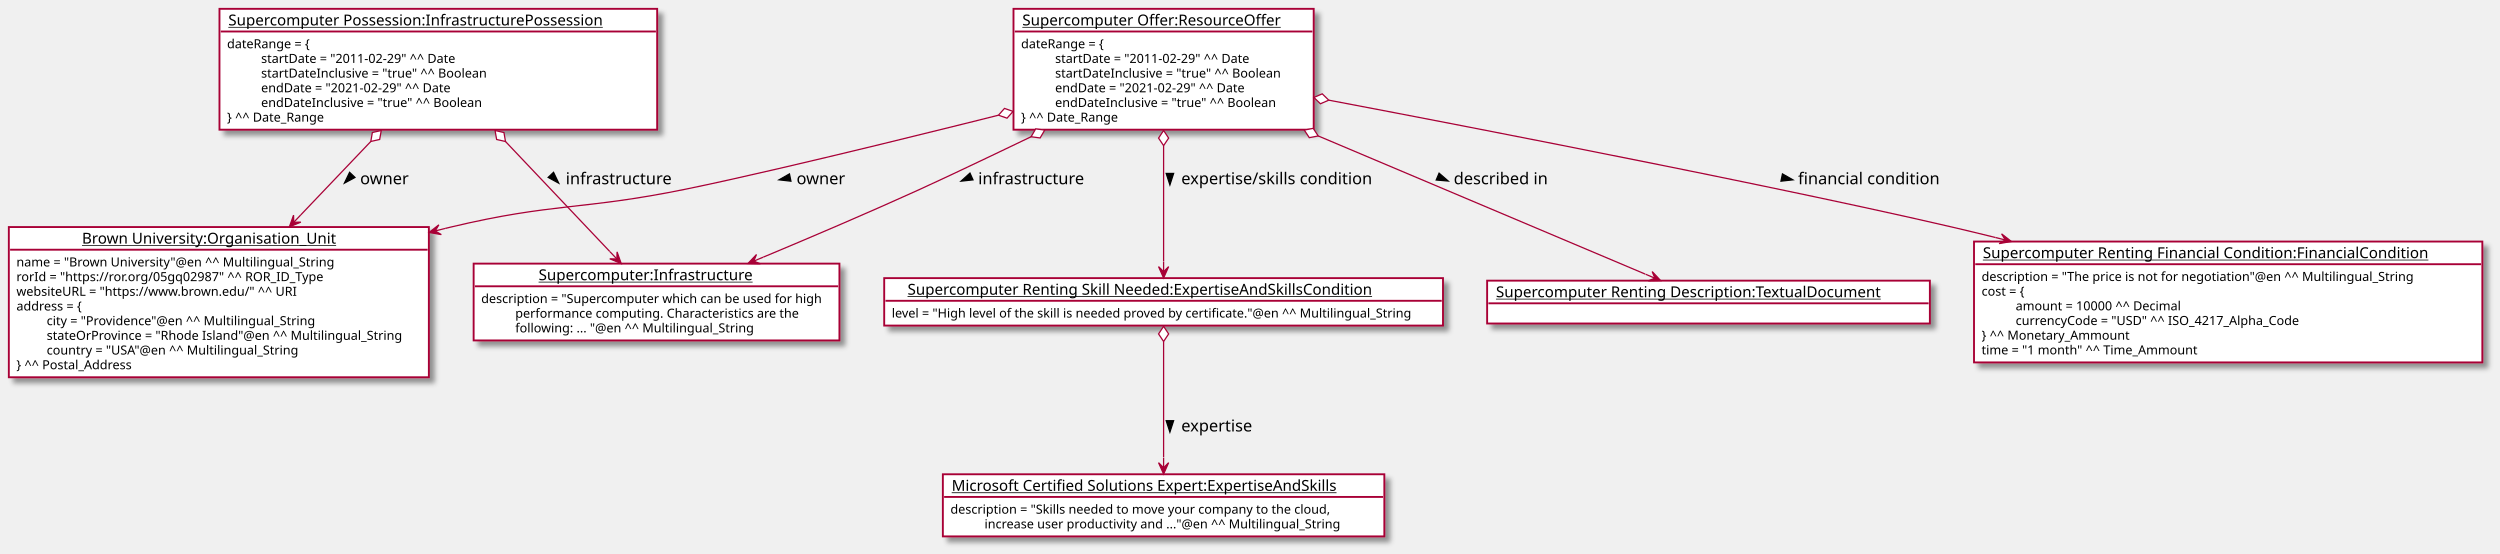
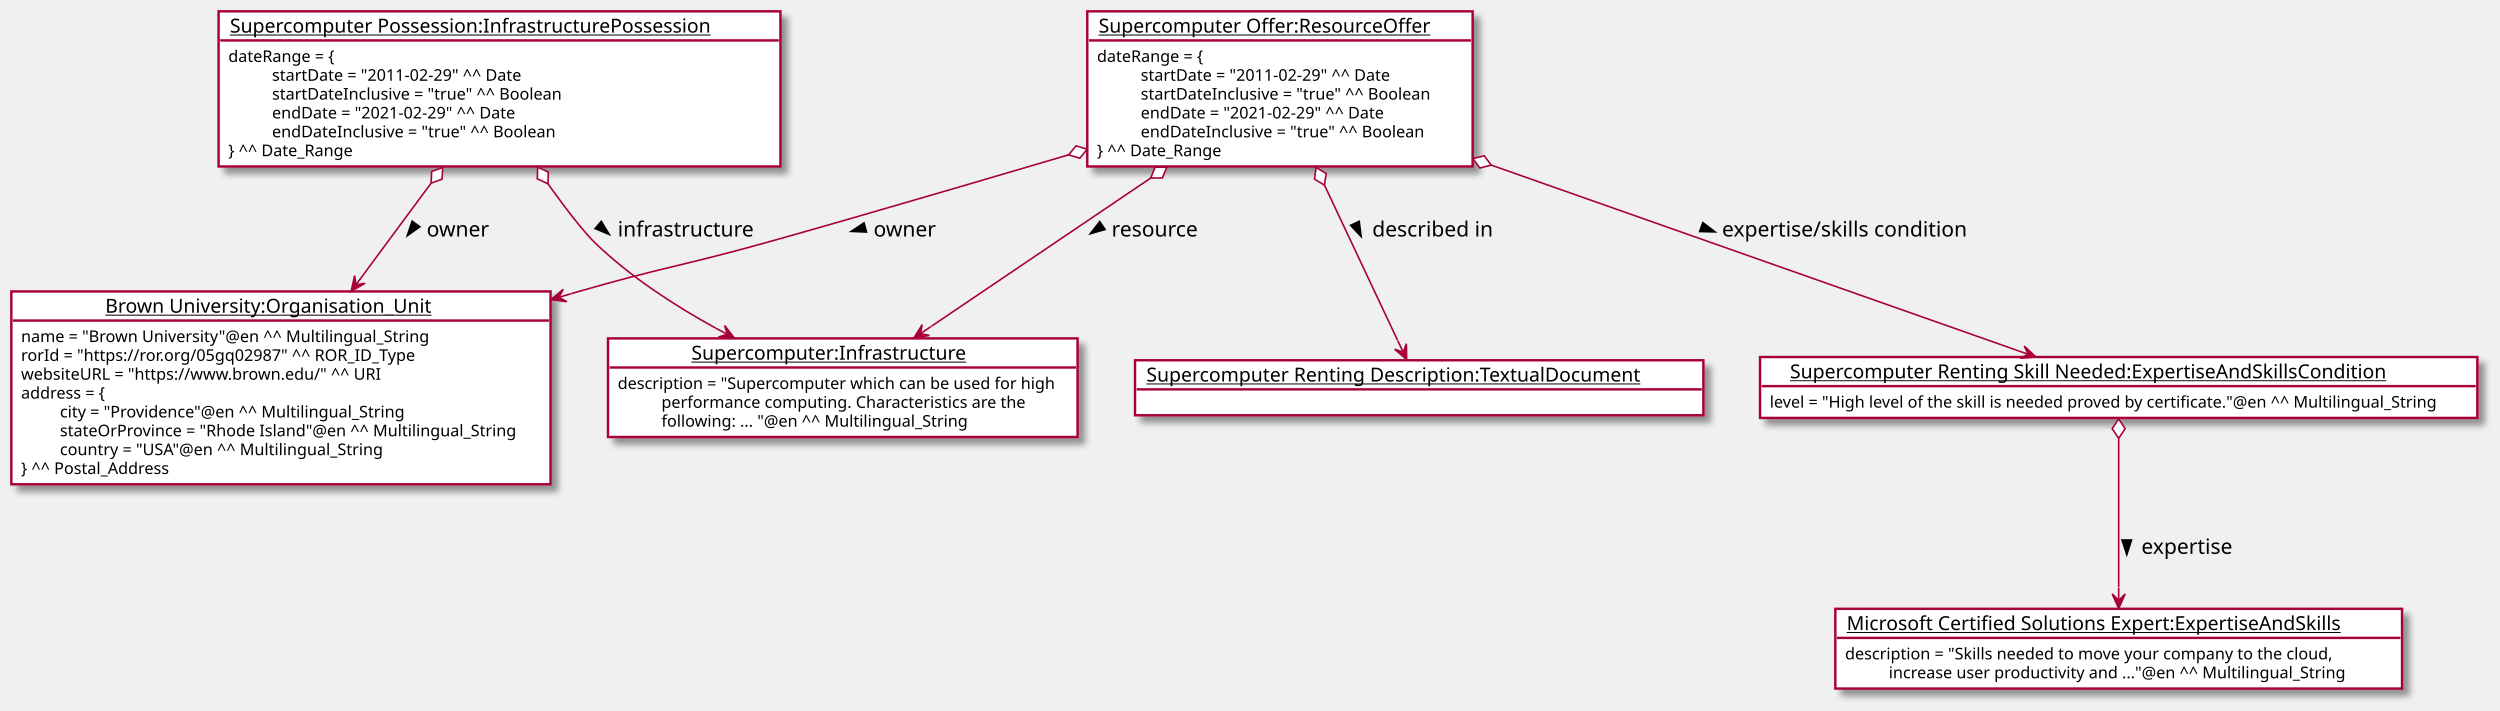
- <svg xmlns="http://www.w3.org/2000/svg" contentScriptType="application/ecmascript" contentStyleType="text/css" height="439px" preserveAspectRatio="none" style="width:1982px;height:439px;background:#FFFFFF;" version="1.1" viewBox="0 0 1982 439" width="1982px" zoomAndPan="magnify">
+ <svg xmlns="http://www.w3.org/2000/svg" contentScriptType="application/ecmascript" contentStyleType="text/css" height="439px" preserveAspectRatio="none" style="width:1544px;height:439px;background:#FFFFFF;" version="1.1" viewBox="0 0 1544 439" width="1544px" zoomAndPan="magnify">
  <defs>
-     <filter height="300%" id="fv8en51digped" width="300%" x="-1" y="-1">
+     <filter height="300%" id="f1id4v3w6nbj0g" width="300%" x="-1" y="-1">
      <feGaussianBlur result="blurOut" stdDeviation="2.0" />
      <feColorMatrix in="blurOut" result="blurOut2" type="matrix" values="0 0 0 0 0 0 0 0 0 0 0 0 0 0 0 0 0 0 .4 0" />
      <feOffset dx="4.0" dy="4.0" in="blurOut2" result="blurOut3" />
      <feBlend in="SourceGraphic" in2="blurOut3" mode="normal" />
    </filter>
  </defs>
  <g>
-     <rect fill="#FFFFFF" filter="url(#fv8en51digped)" height="60.891" style="stroke:#A80036;stroke-width:1.5;" width="290" x="375.5" y="209" />
+     <rect fill="#FFFFFF" filter="url(#f1id4v3w6nbj0g)" height="60.891" style="stroke:#A80036;stroke-width:1.5;" width="290" x="375.5" y="209" />
    <text fill="#000000" font-family="sans-serif" font-size="12" lengthAdjust="spacing" text-decoration="underline" textLength="187" x="427" y="222.139">Supercomputer:Infrastructure</text>
    <line style="stroke:#A80036;stroke-width:1.5;" x1="376.5" x2="664.5" y1="226.969" y2="226.969" />
    <text fill="#000000" font-family="sans-serif" font-size="10" lengthAdjust="spacing" textLength="278" x="381.5" y="240.251">description = "Supercomputer which can be used for high</text>
    <text fill="#000000" font-family="sans-serif" font-size="10" lengthAdjust="spacing" textLength="233" x="408.5" y="251.892">performance computing. Characteristics are the</text>
    <text fill="#000000" font-family="sans-serif" font-size="10" lengthAdjust="spacing" textLength="197" x="408.5" y="263.532">following: ... "@en ^^ Multilingual_String</text>
-     <rect fill="#FFFFFF" filter="url(#fv8en51digped)" height="119.094" style="stroke:#A80036;stroke-width:1.5;" width="333" x="7" y="180" />
+     <rect fill="#FFFFFF" filter="url(#f1id4v3w6nbj0g)" height="119.094" style="stroke:#A80036;stroke-width:1.5;" width="333" x="7" y="180" />
    <text fill="#000000" font-family="sans-serif" font-size="12" lengthAdjust="spacing" text-decoration="underline" textLength="217" x="65" y="193.139">Brown University:Organisation_Unit</text>
    <line style="stroke:#A80036;stroke-width:1.5;" x1="8" x2="339" y1="197.969" y2="197.969" />
    <text fill="#000000" font-family="sans-serif" font-size="10" lengthAdjust="spacing" textLength="267" x="13" y="211.251">name = "Brown University"@en ^^ Multilingual_String</text>
    <text fill="#000000" font-family="sans-serif" font-size="10" lengthAdjust="spacing" textLength="259" x="13" y="222.892">rorId = "https://ror.org/05gq02987" ^^ ROR_ID_Type</text>
    <text fill="#000000" font-family="sans-serif" font-size="10" lengthAdjust="spacing" textLength="237" x="13" y="234.532">websiteURL = "https://www.brown.edu/" ^^ URI</text>
    <text fill="#000000" font-family="sans-serif" font-size="10" lengthAdjust="spacing" textLength="58" x="13" y="246.173">address = {</text>
    <text fill="#000000" font-family="sans-serif" font-size="10" lengthAdjust="spacing" textLength="227" x="37" y="257.813">city = "Providence"@en ^^ Multilingual_String</text>
    <text fill="#000000" font-family="sans-serif" font-size="10" lengthAdjust="spacing" textLength="297" x="37" y="269.454">stateOrProvince = "Rhode Island"@en ^^ Multilingual_String</text>
    <text fill="#000000" font-family="sans-serif" font-size="10" lengthAdjust="spacing" textLength="215" x="37" y="281.095">country = "USA"@en ^^ Multilingual_String</text>
    <text fill="#000000" font-family="sans-serif" font-size="10" lengthAdjust="spacing" textLength="102" x="13" y="292.735">} ^^ Postal_Address</text>
-     <rect fill="#FFFFFF" filter="url(#fv8en51digped)" height="95.812" style="stroke:#A80036;stroke-width:1.5;" width="347" x="174" y="7" />
-     <text fill="#000000" font-family="sans-serif" font-size="12" lengthAdjust="spacing" text-decoration="underline" textLength="333" x="181" y="20.139">Supercomputer Possession:InfrastructurePossession</text>
-     <line style="stroke:#A80036;stroke-width:1.5;" x1="175" x2="520" y1="24.969" y2="24.969" />
-     <text fill="#000000" font-family="sans-serif" font-size="10" lengthAdjust="spacing" textLength="73" x="180" y="38.251">dateRange = {</text>
-     <text fill="#000000" font-family="sans-serif" font-size="10" lengthAdjust="spacing" textLength="173" x="207" y="49.892">startDate = "2011-02-29" ^^ Date</text>
-     <text fill="#000000" font-family="sans-serif" font-size="10" lengthAdjust="spacing" textLength="193" x="207" y="61.532">startDateInclusive = "true" ^^ Boolean</text>
-     <text fill="#000000" font-family="sans-serif" font-size="10" lengthAdjust="spacing" textLength="168" x="207" y="73.173">endDate = "2021-02-29" ^^ Date</text>
-     <text fill="#000000" font-family="sans-serif" font-size="10" lengthAdjust="spacing" textLength="188" x="207" y="84.814">endDateInclusive = "true" ^^ Boolean</text>
-     <text fill="#000000" font-family="sans-serif" font-size="10" lengthAdjust="spacing" textLength="88" x="180" y="96.454">} ^^ Date_Range</text>
-     <rect fill="#FFFFFF" filter="url(#fv8en51digped)" height="95.812" style="stroke:#A80036;stroke-width:1.5;" width="238" x="803.5" y="7" />
-     <text fill="#000000" font-family="sans-serif" font-size="12" lengthAdjust="spacing" text-decoration="underline" textLength="224" x="810.5" y="20.139">Supercomputer Offer:ResourceOffer</text>
-     <line style="stroke:#A80036;stroke-width:1.5;" x1="804.5" x2="1040.5" y1="24.969" y2="24.969" />
-     <text fill="#000000" font-family="sans-serif" font-size="10" lengthAdjust="spacing" textLength="73" x="809.5" y="38.251">dateRange = {</text>
-     <text fill="#000000" font-family="sans-serif" font-size="10" lengthAdjust="spacing" textLength="173" x="836.5" y="49.892">startDate = "2011-02-29" ^^ Date</text>
-     <text fill="#000000" font-family="sans-serif" font-size="10" lengthAdjust="spacing" textLength="193" x="836.5" y="61.532">startDateInclusive = "true" ^^ Boolean</text>
-     <text fill="#000000" font-family="sans-serif" font-size="10" lengthAdjust="spacing" textLength="168" x="836.5" y="73.173">endDate = "2021-02-29" ^^ Date</text>
-     <text fill="#000000" font-family="sans-serif" font-size="10" lengthAdjust="spacing" textLength="188" x="836.5" y="84.814">endDateInclusive = "true" ^^ Boolean</text>
-     <text fill="#000000" font-family="sans-serif" font-size="10" lengthAdjust="spacing" textLength="88" x="809.5" y="96.454">} ^^ Date_Range</text>
-     <rect fill="#FFFFFF" filter="url(#fv8en51digped)" height="95.812" style="stroke:#A80036;stroke-width:1.5;" width="403" x="1565" y="191.5" />
-     <text fill="#000000" font-family="sans-serif" font-size="12" lengthAdjust="spacing" text-decoration="underline" textLength="389" x="1572" y="204.639">Supercomputer Renting Financial Condition:FinancialCondition</text>
-     <line style="stroke:#A80036;stroke-width:1.5;" x1="1566" x2="1967" y1="209.469" y2="209.469" />
-     <text fill="#000000" font-family="sans-serif" font-size="10" lengthAdjust="spacing" textLength="354" x="1571" y="222.751">description = "The price is not for negotiation"@en ^^ Multilingual_String</text>
-     <text fill="#000000" font-family="sans-serif" font-size="10" lengthAdjust="spacing" textLength="40" x="1571" y="234.392">cost = {</text>
-     <text fill="#000000" font-family="sans-serif" font-size="10" lengthAdjust="spacing" textLength="143" x="1598" y="246.032">amount = 10000 ^^ Decimal</text>
-     <text fill="#000000" font-family="sans-serif" font-size="10" lengthAdjust="spacing" textLength="247" x="1598" y="257.673">currencyCode = "USD" ^^ ISO_4217_Alpha_Code</text>
-     <text fill="#000000" font-family="sans-serif" font-size="10" lengthAdjust="spacing" textLength="129" x="1571" y="269.313">} ^^ Monetary_Ammount</text>
-     <text fill="#000000" font-family="sans-serif" font-size="10" lengthAdjust="spacing" textLength="186" x="1571" y="280.954">time = "1 month" ^^ Time_Ammount</text>
-     <rect fill="#FFFFFF" filter="url(#fv8en51digped)" height="37.609" style="stroke:#A80036;stroke-width:1.5;" width="443" x="701" y="220.5" />
-     <text fill="#000000" font-family="sans-serif" font-size="12" lengthAdjust="spacing" text-decoration="underline" textLength="406" x="719.5" y="233.639">Supercomputer Renting Skill Needed:ExpertiseAndSkillsCondition</text>
-     <line style="stroke:#A80036;stroke-width:1.5;" x1="702" x2="1143" y1="238.469" y2="238.469" />
-     <text fill="#000000" font-family="sans-serif" font-size="10" lengthAdjust="spacing" textLength="431" x="707" y="251.751">level = "High level of the skill is needed proved by certificate."@en ^^ Multilingual_String</text>
-     <rect fill="#FFFFFF" filter="url(#fv8en51digped)" height="49.25" style="stroke:#A80036;stroke-width:1.5;" width="350" x="747.5" y="376" />
-     <text fill="#000000" font-family="sans-serif" font-size="12" lengthAdjust="spacing" text-decoration="underline" textLength="336" x="754.5" y="389.139">Microsoft Certified Solutions Expert:ExpertiseAndSkills</text>
-     <line style="stroke:#A80036;stroke-width:1.5;" x1="748.5" x2="1096.5" y1="393.969" y2="393.969" />
-     <text fill="#000000" font-family="sans-serif" font-size="10" lengthAdjust="spacing" textLength="313" x="753.5" y="407.251">description = "Skills needed to move your company to the cloud,</text>
-     <text fill="#000000" font-family="sans-serif" font-size="10" lengthAdjust="spacing" textLength="294" x="780.5" y="418.892">increase user productivity and ..."@en ^^ Multilingual_String</text>
-     <rect fill="#FFFFFF" filter="url(#fv8en51digped)" height="33.969" style="stroke:#A80036;stroke-width:1.5;" width="351" x="1179" y="222.5" />
-     <text fill="#000000" font-family="sans-serif" font-size="12" lengthAdjust="spacing" text-decoration="underline" textLength="337" x="1186" y="235.639">Supercomputer Renting Description:TextualDocument</text>
-     <line style="stroke:#A80036;stroke-width:1.5;" x1="1180" x2="1529" y1="240.469" y2="240.469" />
-     <path codeLine="34" d="M293.962,112.157 C293.962,112.157 256.43,151.52 238.42,170.41 " fill="none" id="SupercomputerPossession-BrownUniversity" style="stroke:#A80036;stroke-width:1.0;" />
-     <polygon fill="#A80036" points="229.42,179.85,238.525,176.094,232.869,176.23,232.733,170.575,229.42,179.85" style="stroke:#A80036;stroke-width:1.0;" />
-     <line style="stroke:#A80036;stroke-width:1.0;" x1="232.869" x2="238.395" y1="176.23" y2="170.44" />
-     <polygon fill="#FFFFFF" points="302.24,103.47,295.205,105.054,293.962,112.157,300.997,110.573,302.24,103.47" style="stroke:#A80036;stroke-width:1.0;" />
-     <polygon fill="#000000" points="273.05,145.185,281.418,140.667,277.164,136.611,273.05,145.185" style="stroke:#000000;stroke-width:1.0;" />
-     <text fill="#000000" font-family="sans-serif" font-size="13" lengthAdjust="spacing" textLength="38" x="285.5" y="146.067">owner</text>
-     <path codeLine="36" d="M400.752,112.183 C400.752,112.183 459.6,174.26 483.43,199.4 " fill="none" id="SupercomputerPossession-Supercomputer" style="stroke:#A80036;stroke-width:1.0;" />
-     <polygon fill="#A80036" points="492.5,208.96,489.208,199.678,489.059,205.332,483.404,205.183,492.5,208.96" style="stroke:#A80036;stroke-width:1.0;" />
-     <line style="stroke:#A80036;stroke-width:1.0;" x1="489.059" x2="483.555" y1="205.332" y2="199.525" />
-     <polygon fill="#FFFFFF" points="392.5,103.47,393.721,110.577,400.752,112.183,399.53,105.076,392.5,103.47" style="stroke:#A80036;stroke-width:1.0;" />
-     <polygon fill="#000000" points="442.94,145.195,438.85,136.609,434.584,140.653,442.94,145.195" style="stroke:#000000;stroke-width:1.0;" />
-     <text fill="#000000" font-family="sans-serif" font-size="13" lengthAdjust="spacing" textLength="86" x="448.5" y="146.067">infrastructure</text>
-     <path codeLine="51" d="M791.56,91.334 C791.56,91.334 626.05,133.14 543.5,150 C461.46,166.76 438.96,160.59 357.5,180 C355.98,180.36 354.46,180.73 352.94,181.1 " fill="none" id="SupercomputerOffer-BrownUniversity" style="stroke:#A80036;stroke-width:1.0;" />
-     <polygon fill="#A80036" points="340.18,184.32,349.886,185.992,345.027,183.094,347.925,178.236,340.18,184.32" style="stroke:#A80036;stroke-width:1.0;" />
-     <line style="stroke:#A80036;stroke-width:1.0;" x1="345.027" x2="352.785" y1="183.094" y2="181.14" />
-     <polygon fill="#FFFFFF" points="803.17,88.3,796.354,85.947,791.56,91.334,798.376,93.687,803.17,88.3" style="stroke:#A80036;stroke-width:1.0;" />
-     <polygon fill="#000000" points="617.601,142.569,627.052,143.635,625.874,137.876,617.601,142.569" style="stroke:#000000;stroke-width:1.0;" />
-     <text fill="#000000" font-family="sans-serif" font-size="13" lengthAdjust="spacing" textLength="38" x="631.5" y="146.067">owner</text>
-     <path codeLine="53" d="M817.455,108.401 C817.455,108.401 757.85,137.11 729.5,150 C688.88,168.48 643.3,187.92 605.1,203.87 " fill="none" id="SupercomputerOffer-Supercomputer" style="stroke:#A80036;stroke-width:1.0;" />
-     <polygon fill="#A80036" points="592.97,208.92,602.816,209.151,597.585,206.997,599.739,201.766,592.97,208.92" style="stroke:#A80036;stroke-width:1.0;" />
-     <line style="stroke:#A80036;stroke-width:1.0;" x1="597.585" x2="604.97" y1="206.997" y2="203.92" />
-     <polygon fill="#FFFFFF" points="828.24,103.14,821.094,102.175,817.455,108.401,824.601,109.365,828.24,103.14" style="stroke:#A80036;stroke-width:1.0;" />
-     <polygon fill="#000000" points="761.94,143.617,771.394,142.588,768.984,137.227,761.94,143.617" style="stroke:#000000;stroke-width:1.0;" />
-     <text fill="#000000" font-family="sans-serif" font-size="13" lengthAdjust="spacing" textLength="86" x="775.5" y="146.067">infrastructure</text>
-     <path codeLine="64" d="M1053.454,79.413 C1053.454,79.413 1378.22,140.64 1547.5,180 C1558.76,182.62 1570.32,185.41 1581.96,188.29 " fill="none" id="SupercomputerOffer-SupercomputerRentingFinancialCondition" style="stroke:#A80036;stroke-width:1.0;" />
-     <polygon fill="#A80036" points="1594.62,191.45,1586.862,185.382,1589.77,190.235,1584.918,193.143,1594.62,191.45" style="stroke:#A80036;stroke-width:1.0;" />
-     <line style="stroke:#A80036;stroke-width:1.0;" x1="1589.77" x2="1582.005" y1="190.235" y2="188.3" />
-     <polygon fill="#FFFFFF" points="1041.65,77.25,1046.831,82.266,1053.454,79.413,1048.273,74.397,1041.65,77.25" style="stroke:#A80036;stroke-width:1.0;" />
-     <polygon fill="#000000" points="1421.397,142.575,1413.131,137.872,1411.945,143.629,1421.397,142.575" style="stroke:#000000;stroke-width:1.0;" />
-     <text fill="#000000" font-family="sans-serif" font-size="13" lengthAdjust="spacing" textLength="114" x="1425.5" y="146.067">financial condition</text>
-     <path codeLine="70" d="M922.5,115.47 C922.5,115.47 922.5,182.4 922.5,207.14 " fill="none" id="SupercomputerOffer-SupercomputerRentingSkillNeeded" style="stroke:#A80036;stroke-width:1.0;" />
-     <polygon fill="#A80036" points="922.5,220.37,926.5,211.37,922.5,215.37,918.5,211.37,922.5,220.37" style="stroke:#A80036;stroke-width:1.0;" />
-     <line style="stroke:#A80036;stroke-width:1.0;" x1="922.5" x2="922.5" y1="215.37" y2="207.37" />
-     <polygon fill="#FFFFFF" points="922.5,103.47,918.5,109.47,922.5,115.47,926.5,109.47,922.5,103.47" style="stroke:#A80036;stroke-width:1.0;" />
-     <polygon fill="#000000" points="927.5,146.566,930.439,137.521,924.561,137.521,927.5,146.566" style="stroke:#000000;stroke-width:1.0;" />
-     <text fill="#000000" font-family="sans-serif" font-size="13" lengthAdjust="spacing" textLength="155" x="936.5" y="146.067">expertise/skills condition</text>
-     <path codeLine="77" d="M922.5,270.74 C922.5,270.74 922.5,334.99 922.5,362.44 " fill="none" id="SupercomputerRentingSkillNeeded-MicrosoftCertifiedSolutionsExpert" style="stroke:#A80036;stroke-width:1.0;" />
-     <polygon fill="#A80036" points="922.5,375.81,926.5,366.81,922.5,370.81,918.5,366.81,922.5,375.81" style="stroke:#A80036;stroke-width:1.0;" />
-     <line style="stroke:#A80036;stroke-width:1.0;" x1="922.5" x2="922.5" y1="370.81" y2="362.81" />
-     <polygon fill="#FFFFFF" points="922.5,258.74,918.5,264.74,922.5,270.74,926.5,264.74,922.5,258.74" style="stroke:#A80036;stroke-width:1.0;" />
-     <polygon fill="#000000" points="927.5,342.566,930.439,333.521,924.561,333.521,927.5,342.566" style="stroke:#000000;stroke-width:1.0;" />
-     <text fill="#000000" font-family="sans-serif" font-size="13" lengthAdjust="spacing" textLength="59" x="936.5" y="342.067">expertise</text>
-     <path codeLine="82" d="M1045.086,107.785 C1045.086,107.785 1241.53,190.78 1304.3,217.29 " fill="none" id="SupercomputerOffer-SupercomputerRentingDescription" style="stroke:#A80036;stroke-width:1.0;" />
-     <polygon fill="#A80036" points="1316.58,222.48,1309.846,215.293,1311.974,220.534,1306.733,222.662,1316.58,222.48" style="stroke:#A80036;stroke-width:1.0;" />
-     <line style="stroke:#A80036;stroke-width:1.0;" x1="1311.974" x2="1304.61" y1="220.534" y2="217.42" />
-     <polygon fill="#FFFFFF" points="1034.03,103.12,1038.003,109.138,1045.086,107.785,1041.113,101.767,1034.03,103.12" style="stroke:#A80036;stroke-width:1.0;" />
-     <polygon fill="#000000" points="1148.106,143.512,1140.918,137.285,1138.63,142.7,1148.106,143.512" style="stroke:#000000;stroke-width:1.0;" />
-     <text fill="#000000" font-family="sans-serif" font-size="13" lengthAdjust="spacing" textLength="77" x="1152.5" y="146.067">described in</text>
+     <rect fill="#FFFFFF" filter="url(#f1id4v3w6nbj0g)" height="95.812" style="stroke:#A80036;stroke-width:1.5;" width="347" x="135" y="7" />
+     <text fill="#000000" font-family="sans-serif" font-size="12" lengthAdjust="spacing" text-decoration="underline" textLength="333" x="142" y="20.139">Supercomputer Possession:InfrastructurePossession</text>
+     <line style="stroke:#A80036;stroke-width:1.5;" x1="136" x2="481" y1="24.969" y2="24.969" />
+     <text fill="#000000" font-family="sans-serif" font-size="10" lengthAdjust="spacing" textLength="73" x="141" y="38.251">dateRange = {</text>
+     <text fill="#000000" font-family="sans-serif" font-size="10" lengthAdjust="spacing" textLength="173" x="168" y="49.892">startDate = "2011-02-29" ^^ Date</text>
+     <text fill="#000000" font-family="sans-serif" font-size="10" lengthAdjust="spacing" textLength="193" x="168" y="61.532">startDateInclusive = "true" ^^ Boolean</text>
+     <text fill="#000000" font-family="sans-serif" font-size="10" lengthAdjust="spacing" textLength="168" x="168" y="73.173">endDate = "2021-02-29" ^^ Date</text>
+     <text fill="#000000" font-family="sans-serif" font-size="10" lengthAdjust="spacing" textLength="188" x="168" y="84.814">endDateInclusive = "true" ^^ Boolean</text>
+     <text fill="#000000" font-family="sans-serif" font-size="10" lengthAdjust="spacing" textLength="88" x="141" y="96.454">} ^^ Date_Range</text>
+     <rect fill="#FFFFFF" filter="url(#f1id4v3w6nbj0g)" height="95.812" style="stroke:#A80036;stroke-width:1.5;" width="238" x="671.5" y="7" />
+     <text fill="#000000" font-family="sans-serif" font-size="12" lengthAdjust="spacing" text-decoration="underline" textLength="224" x="678.5" y="20.139">Supercomputer Offer:ResourceOffer</text>
+     <line style="stroke:#A80036;stroke-width:1.5;" x1="672.5" x2="908.5" y1="24.969" y2="24.969" />
+     <text fill="#000000" font-family="sans-serif" font-size="10" lengthAdjust="spacing" textLength="73" x="677.5" y="38.251">dateRange = {</text>
+     <text fill="#000000" font-family="sans-serif" font-size="10" lengthAdjust="spacing" textLength="173" x="704.5" y="49.892">startDate = "2011-02-29" ^^ Date</text>
+     <text fill="#000000" font-family="sans-serif" font-size="10" lengthAdjust="spacing" textLength="193" x="704.5" y="61.532">startDateInclusive = "true" ^^ Boolean</text>
+     <text fill="#000000" font-family="sans-serif" font-size="10" lengthAdjust="spacing" textLength="168" x="704.5" y="73.173">endDate = "2021-02-29" ^^ Date</text>
+     <text fill="#000000" font-family="sans-serif" font-size="10" lengthAdjust="spacing" textLength="188" x="704.5" y="84.814">endDateInclusive = "true" ^^ Boolean</text>
+     <text fill="#000000" font-family="sans-serif" font-size="10" lengthAdjust="spacing" textLength="88" x="677.5" y="96.454">} ^^ Date_Range</text>
+     <rect fill="#FFFFFF" filter="url(#f1id4v3w6nbj0g)" height="37.609" style="stroke:#A80036;stroke-width:1.5;" width="443" x="1087" y="220.5" />
+     <text fill="#000000" font-family="sans-serif" font-size="12" lengthAdjust="spacing" text-decoration="underline" textLength="406" x="1105.5" y="233.639">Supercomputer Renting Skill Needed:ExpertiseAndSkillsCondition</text>
+     <line style="stroke:#A80036;stroke-width:1.5;" x1="1088" x2="1529" y1="238.469" y2="238.469" />
+     <text fill="#000000" font-family="sans-serif" font-size="10" lengthAdjust="spacing" textLength="431" x="1093" y="251.751">level = "High level of the skill is needed proved by certificate."@en ^^ Multilingual_String</text>
+     <rect fill="#FFFFFF" filter="url(#f1id4v3w6nbj0g)" height="49.25" style="stroke:#A80036;stroke-width:1.5;" width="350" x="1133.5" y="376" />
+     <text fill="#000000" font-family="sans-serif" font-size="12" lengthAdjust="spacing" text-decoration="underline" textLength="336" x="1140.5" y="389.139">Microsoft Certified Solutions Expert:ExpertiseAndSkills</text>
+     <line style="stroke:#A80036;stroke-width:1.5;" x1="1134.5" x2="1482.5" y1="393.969" y2="393.969" />
+     <text fill="#000000" font-family="sans-serif" font-size="10" lengthAdjust="spacing" textLength="313" x="1139.5" y="407.251">description = "Skills needed to move your company to the cloud,</text>
+     <text fill="#000000" font-family="sans-serif" font-size="10" lengthAdjust="spacing" textLength="294" x="1166.5" y="418.892">increase user productivity and ..."@en ^^ Multilingual_String</text>
+     <rect fill="#FFFFFF" filter="url(#f1id4v3w6nbj0g)" height="33.969" style="stroke:#A80036;stroke-width:1.5;" width="351" x="701" y="222.5" />
+     <text fill="#000000" font-family="sans-serif" font-size="12" lengthAdjust="spacing" text-decoration="underline" textLength="337" x="708" y="235.639">Supercomputer Renting Description:TextualDocument</text>
+     <line style="stroke:#A80036;stroke-width:1.5;" x1="702" x2="1051" y1="240.469" y2="240.469" />
+     <path codeLine="34" d="M266.248,113.12 C266.248,113.12 238.13,151.13 224.68,169.31 " fill="none" id="SupercomputerPossession-BrownUniversity" style="stroke:#A80036;stroke-width:1.0;" />
+     <polygon fill="#A80036" points="216.89,179.85,225.456,174.99,219.862,175.829,219.022,170.235,216.89,179.85" style="stroke:#A80036;stroke-width:1.0;" />
+     <line style="stroke:#A80036;stroke-width:1.0;" x1="219.862" x2="224.62" y1="175.829" y2="169.395" />
+     <polygon fill="#FFFFFF" points="273.38,103.47,266.597,105.918,266.248,113.12,273.031,110.673,273.38,103.47" style="stroke:#A80036;stroke-width:1.0;" />
+     <polygon fill="#000000" points="251.526,145.586,259.268,140.062,254.543,136.567,251.526,145.586" style="stroke:#000000;stroke-width:1.0;" />
+     <text fill="#000000" font-family="sans-serif" font-size="13" lengthAdjust="spacing" textLength="38" x="263.5" y="146.067">owner</text>
+     <path codeLine="36" d="M338.401,113.47 C338.401,113.47 356.77,139.65 367.5,150 C389.05,170.78 416.39,188.58 441.99,202.65 " fill="none" id="SupercomputerPossession-Supercomputer" style="stroke:#A80036;stroke-width:1.0;" />
+     <polygon fill="#A80036" points="453.59,208.84,447.541,201.068,449.181,206.482,443.767,208.122,453.59,208.84" style="stroke:#A80036;stroke-width:1.0;" />
+     <line style="stroke:#A80036;stroke-width:1.0;" x1="449.181" x2="442.125" y1="206.482" y2="202.72" />
+     <polygon fill="#FFFFFF" points="332.08,103.27,331.84,110.477,338.401,113.47,338.64,106.263,332.08,103.27" style="stroke:#A80036;stroke-width:1.0;" />
+     <polygon fill="#000000" points="376.289,144.829,371.352,136.7,367.517,141.155,376.289,144.829" style="stroke:#000000;stroke-width:1.0;" />
+     <text fill="#000000" font-family="sans-serif" font-size="13" lengthAdjust="spacing" textLength="86" x="381.5" y="146.067">infrastructure</text>
+     <path codeLine="51" d="M659.974,95.621 C659.974,95.621 533.86,132.93 472.5,150 C421.61,164.16 408.24,165.33 357.5,180 C356,180.43 354.5,180.87 352.99,181.31 " fill="none" id="SupercomputerOffer-BrownUniversity" style="stroke:#A80036;stroke-width:1.0;" />
+     <polygon fill="#A80036" points="340.36,185.03,350.123,186.326,345.156,183.618,347.864,178.651,340.36,185.03" style="stroke:#A80036;stroke-width:1.0;" />
+     <line style="stroke:#A80036;stroke-width:1.0;" x1="345.156" x2="352.835" y1="183.618" y2="181.355" />
+     <polygon fill="#FFFFFF" points="671.47,92.18,664.575,90.068,659.974,95.621,666.869,97.733,671.47,92.18" style="stroke:#A80036;stroke-width:1.0;" />
+     <polygon fill="#000000" points="525.684,142.911,535.186,143.31,533.606,137.648,525.684,142.911" style="stroke:#000000;stroke-width:1.0;" />
+     <text fill="#000000" font-family="sans-serif" font-size="13" lengthAdjust="spacing" textLength="38" x="539.5" y="146.067">owner</text>
+     <path codeLine="53" d="M710.674,109.954 C710.674,109.954 613.95,175.33 575.33,201.44 " fill="none" id="SupercomputerOffer-Supercomputer" style="stroke:#A80036;stroke-width:1.0;" />
+     <polygon fill="#A80036" points="564.32,208.88,574.016,207.151,568.462,206.079,569.534,200.524,564.32,208.88" style="stroke:#A80036;stroke-width:1.0;" />
+     <line style="stroke:#A80036;stroke-width:1.0;" x1="568.462" x2="575.09" y1="206.079" y2="201.6" />
+     <polygon fill="#FFFFFF" points="720.62,103.24,713.409,103.282,710.674,109.954,717.885,109.912,720.62,103.24" style="stroke:#A80036;stroke-width:1.0;" />
+     <polygon fill="#000000" points="673.358,144.367,682.497,141.736,679.205,136.866,673.358,144.367" style="stroke:#000000;stroke-width:1.0;" />
+     <text fill="#000000" font-family="sans-serif" font-size="13" lengthAdjust="spacing" textLength="56" x="686.5" y="146.067">resource</text>
+     <path codeLine="59" d="M920.977,101.972 C920.977,101.972 1165.06,187.96 1245.05,216.15 " fill="none" id="SupercomputerOffer-SupercomputerRentingSkillNeeded" style="stroke:#A80036;stroke-width:1.0;" />
+     <polygon fill="#A80036" points="1257.36,220.48,1250.199,213.719,1252.644,218.82,1247.543,221.265,1257.36,220.48" style="stroke:#A80036;stroke-width:1.0;" />
+     <line style="stroke:#A80036;stroke-width:1.0;" x1="1252.644" x2="1245.1" y1="218.82" y2="216.16" />
+     <polygon fill="#FFFFFF" points="909.66,97.98,913.988,103.748,920.977,101.972,916.649,96.204,909.66,97.98" style="stroke:#A80036;stroke-width:1.0;" />
+     <polygon fill="#000000" points="1059.216,143.228,1051.661,137.45,1049.708,142.994,1059.216,143.228" style="stroke:#000000;stroke-width:1.0;" />
+     <text fill="#000000" font-family="sans-serif" font-size="13" lengthAdjust="spacing" textLength="155" x="1063.5" y="146.067">expertise/skills condition</text>
+     <path codeLine="66" d="M1308.5,270.74 C1308.5,270.74 1308.5,334.99 1308.5,362.44 " fill="none" id="SupercomputerRentingSkillNeeded-MicrosoftCertifiedSolutionsExpert" style="stroke:#A80036;stroke-width:1.0;" />
+     <polygon fill="#A80036" points="1308.5,375.81,1312.5,366.81,1308.5,370.81,1304.5,366.81,1308.5,375.81" style="stroke:#A80036;stroke-width:1.0;" />
+     <line style="stroke:#A80036;stroke-width:1.0;" x1="1308.5" x2="1308.5" y1="370.81" y2="362.81" />
+     <polygon fill="#FFFFFF" points="1308.5,258.74,1304.5,264.74,1308.5,270.74,1312.5,264.74,1308.5,258.74" style="stroke:#A80036;stroke-width:1.0;" />
+     <polygon fill="#000000" points="1313.5,342.566,1316.439,333.521,1310.561,333.521,1313.5,342.566" style="stroke:#000000;stroke-width:1.0;" />
+     <text fill="#000000" font-family="sans-serif" font-size="13" lengthAdjust="spacing" textLength="59" x="1322.5" y="342.067">expertise</text>
+     <path codeLine="71" d="M817.987,114.324 C817.987,114.324 851.24,184.9 863.14,210.15 " fill="none" id="SupercomputerOffer-SupercomputerRentingDescription" style="stroke:#A80036;stroke-width:1.0;" />
+     <polygon fill="#A80036" points="868.78,222.12,868.565,212.274,866.65,217.596,861.327,215.682,868.78,222.12" style="stroke:#A80036;stroke-width:1.0;" />
+     <line style="stroke:#A80036;stroke-width:1.0;" x1="866.65" x2="863.24" y1="217.596" y2="210.36" />
+     <polygon fill="#FFFFFF" points="812.87,103.47,811.811,110.603,817.987,114.324,819.047,107.191,812.87,103.47" style="stroke:#A80036;stroke-width:1.0;" />
+     <polygon fill="#000000" points="840.631,146.089,839.434,136.655,834.117,139.16,840.631,146.089" style="stroke:#000000;stroke-width:1.0;" />
+     <text fill="#000000" font-family="sans-serif" font-size="13" lengthAdjust="spacing" textLength="77" x="847.5" y="146.067">described in</text>
  </g>
</svg>
